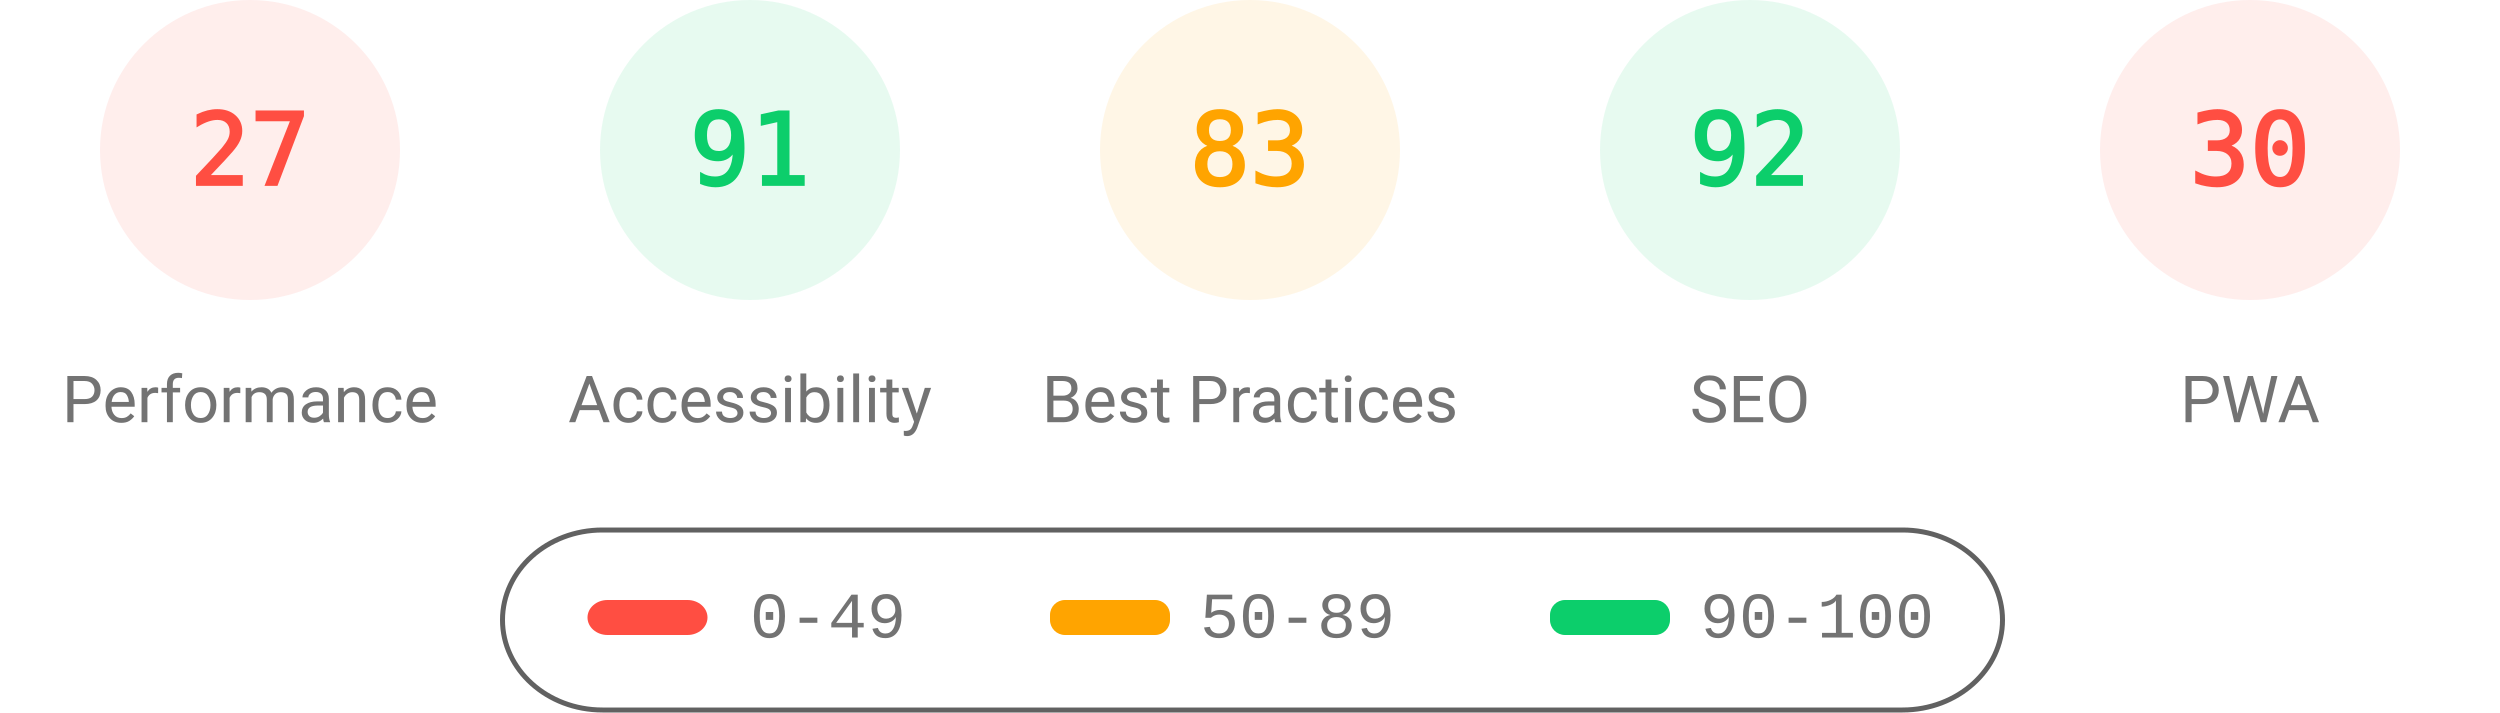
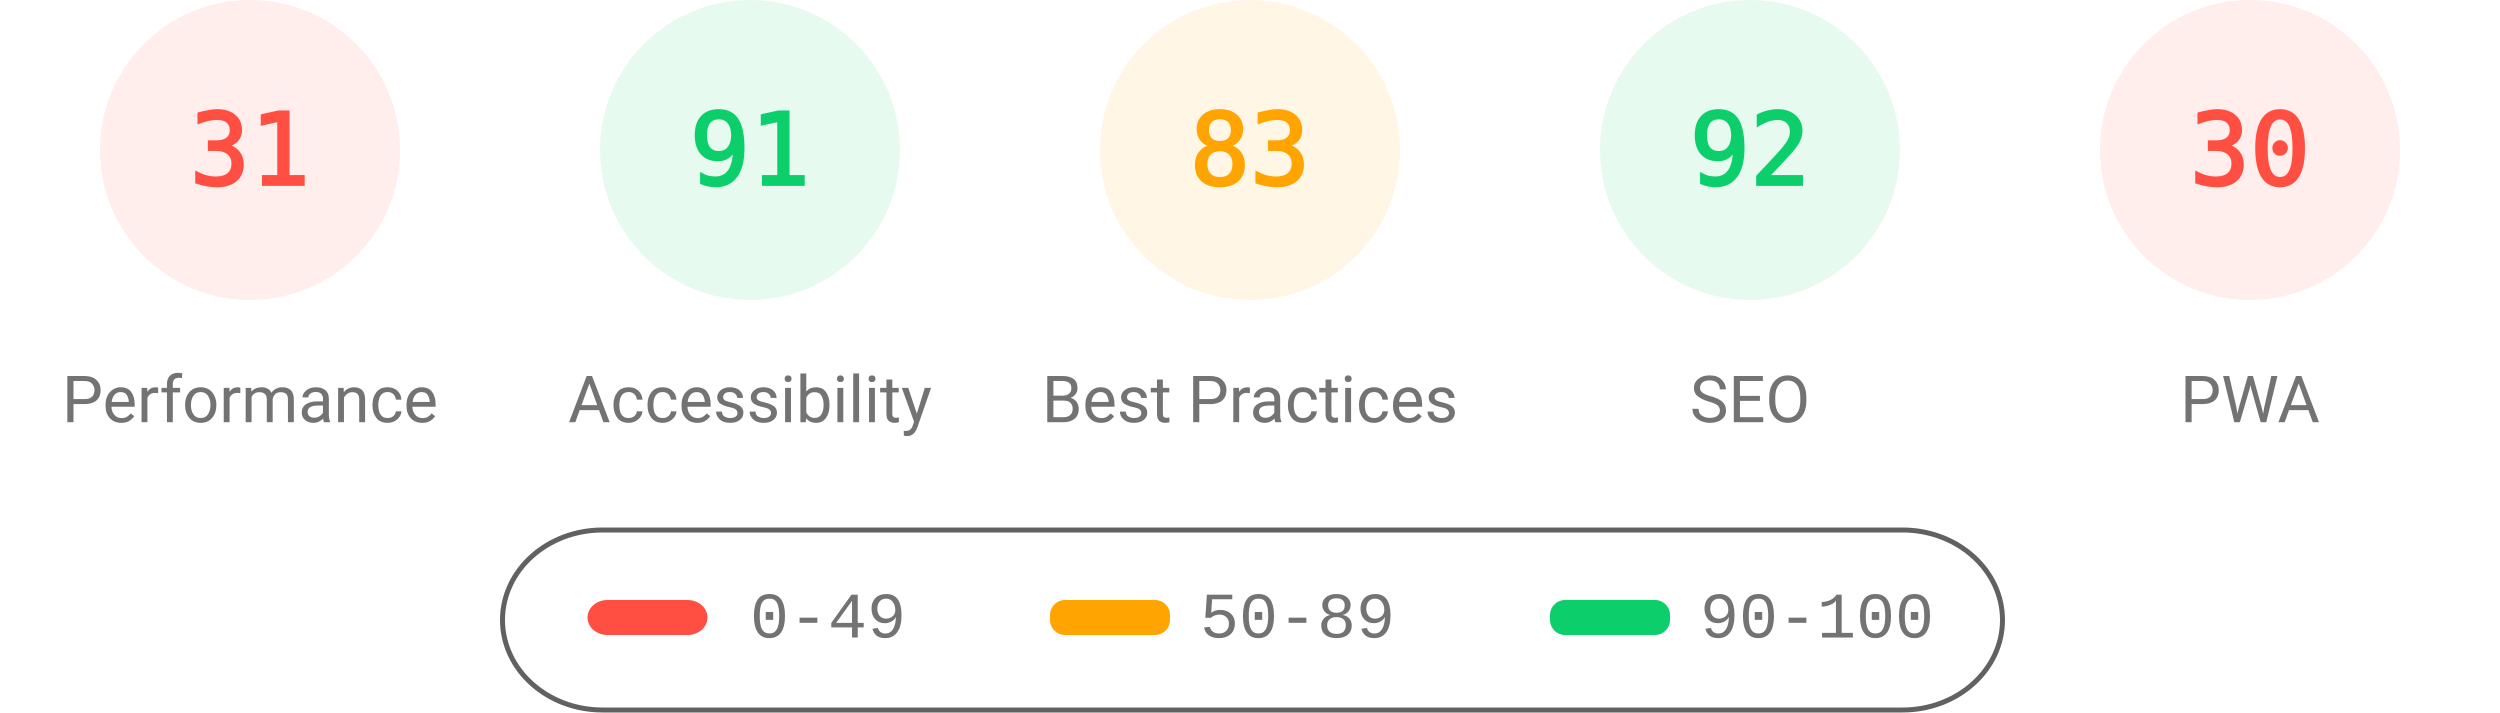
<svg xmlns="http://www.w3.org/2000/svg" fill="none" width="1000" height="285">
  <style>.gauge-base{opacity:.1}.gauge-arc{fill:none;animation-delay:250ms;stroke-linecap:round;transform:rotate(-90deg);transform-origin:100px 60px;animation:load-gauge 1s ease forwards}.guage-text{font-size:40px;font-family:monospace;text-align:center}.guage-red{color:#ff4e42;fill:#ff4e42;stroke:#ff4e42}.guage-orange{color:#ffa400;fill:#ffa400;stroke:#ffa400}.guage-green{color:#0cce6b;fill:#0cce6b;stroke:#0cce6b}.guage-undefined{color:#5c5c5c;fill:#5c5c5c;stroke:#5c5c5c}.guage-title{color:#737373;fill:#737373;stroke:none;font-size:26px;line-height:26px;font-family:Roboto,Halvetica,Arial,sans-serif}@keyframes load-gauge{from{stroke-dasharray:0 352.858}}</style>
  <svg class="guage-div guage-perf guage-red" viewBox="0 0 200 200" width="200" height="200">
    <circle class="gauge-base" r="56" cx="100" cy="60" stroke-width="8" />
-     <circle class="gauge-arc guage-arc-1" r="56" cx="100" cy="60" stroke-width="8" style="stroke-dasharray:95.002,351.858" />
-     <text class="guage-text" x="100" y="60" alignment-baseline="central" dominant-baseline="central" text-anchor="middle">27</text>
+     <circle class="gauge-arc guage-arc-1" r="56" cx="100" cy="60" stroke-width="8" style="stroke-dasharray:109.076,351.858" />
+     <text class="guage-text" x="100" y="60" alignment-baseline="central" dominant-baseline="central" text-anchor="middle">31</text>
    <text class="guage-title" x="100" y="160" alignment-baseline="central" dominant-baseline="central" text-anchor="middle">Performance</text>
  </svg>
  <svg class="guage-div guage-acc guage-green" viewBox="0 0 200 200" width="200" height="200" x="200">
    <circle class="gauge-base" r="56" cx="100" cy="60" stroke-width="8" />
    <circle class="gauge-arc guage-arc-2" r="56" cx="100" cy="60" stroke-width="8" style="stroke-dasharray:320.191,351.858" />
    <text class="guage-text" x="100" y="60" alignment-baseline="central" dominant-baseline="central" text-anchor="middle">91</text>
    <text class="guage-title" x="100" y="160" alignment-baseline="central" dominant-baseline="central" text-anchor="middle">Accessibility</text>
  </svg>
  <svg class="guage-div guage-best guage-orange" viewBox="0 0 200 200" width="200" height="200" x="400">
    <circle class="gauge-base" r="56" cx="100" cy="60" stroke-width="8" />
    <circle class="gauge-arc guage-arc-3" r="56" cx="100" cy="60" stroke-width="8" style="stroke-dasharray:292.042,351.858" />
    <text class="guage-text" x="100" y="60" alignment-baseline="central" dominant-baseline="central" text-anchor="middle">83</text>
    <text class="guage-title" x="100" y="160" alignment-baseline="central" dominant-baseline="central" text-anchor="middle">Best Practices</text>
  </svg>
  <svg class="guage-div guage-seo guage-green" viewBox="0 0 200 200" width="200" height="200" x="600">
    <circle class="gauge-base" r="56" cx="100" cy="60" stroke-width="8" />
    <circle class="gauge-arc guage-arc-4" r="56" cx="100" cy="60" stroke-width="8" style="stroke-dasharray:323.709,351.858" />
    <text class="guage-text" x="100" y="60" alignment-baseline="central" dominant-baseline="central" text-anchor="middle">92</text>
    <text class="guage-title" x="100" y="160" alignment-baseline="central" dominant-baseline="central" text-anchor="middle">SEO</text>
  </svg>
  <svg class="guage-div guage-pwa guage-red" viewBox="0 0 200 200" width="200" height="200" x="800">
    <circle class="gauge-base" r="56" cx="100" cy="60" stroke-width="8" />
    <circle class="gauge-arc guage-arc-4" r="56" cx="100" cy="60" stroke-width="8" style="stroke-dasharray:105.557,351.858" />
    <text class="guage-text" x="100" y="60" alignment-baseline="central" dominant-baseline="central" text-anchor="middle">30</text>
    <text class="guage-title" x="100" y="160" alignment-baseline="central" dominant-baseline="central" text-anchor="middle">PWA</text>
  </svg>
  <svg width="604" height="76" x="200" y="210">
    <path fill="none" id="canvas_background" d="M-1-1h604v80H-1z" />
    <rect fill-opacity="0" stroke="#616161" stroke-width="2" rx="40" id="svg_2" height="72" width="600" y="2" x="1" fill="#000" />
    <rect stroke="#000" rx="8" id="svg_3" height="14" width="48" y="30" x="35" stroke-opacity="null" stroke-width="0" fill="#ff4e42" />
    <rect stroke="#000" rx="6" id="svg_4" height="14" width="48" y="30" x="220" stroke-opacity="null" stroke-width="0" fill="#ffa400" />
    <rect stroke="#000" rx="6" id="svg_5" height="14" width="48" y="30" x="420" stroke-opacity="null" stroke-width="0" fill="#0cce6b" />
    <text xml:space="preserve" text-anchor="start" font-family="'Courier New', Courier, monospace" font-size="26" id="svg_6" y="45" x="100" stroke-opacity="null" stroke-width="0" stroke="#000" fill="#737373">0-49</text>
    <text xml:space="preserve" text-anchor="start" font-family="'Courier New', Courier, monospace" font-size="26" id="svg_7" y="45" x="280" stroke-opacity="null" stroke-width="0" stroke="#000" fill="#737373">50-89</text>
    <text xml:space="preserve" text-anchor="start" font-family="'Courier New', Courier, monospace" font-size="26" id="svg_8" y="45" x="480" stroke-opacity="null" stroke-width="0" stroke="#000" fill="#737373">90-100</text>
  </svg>
</svg>
